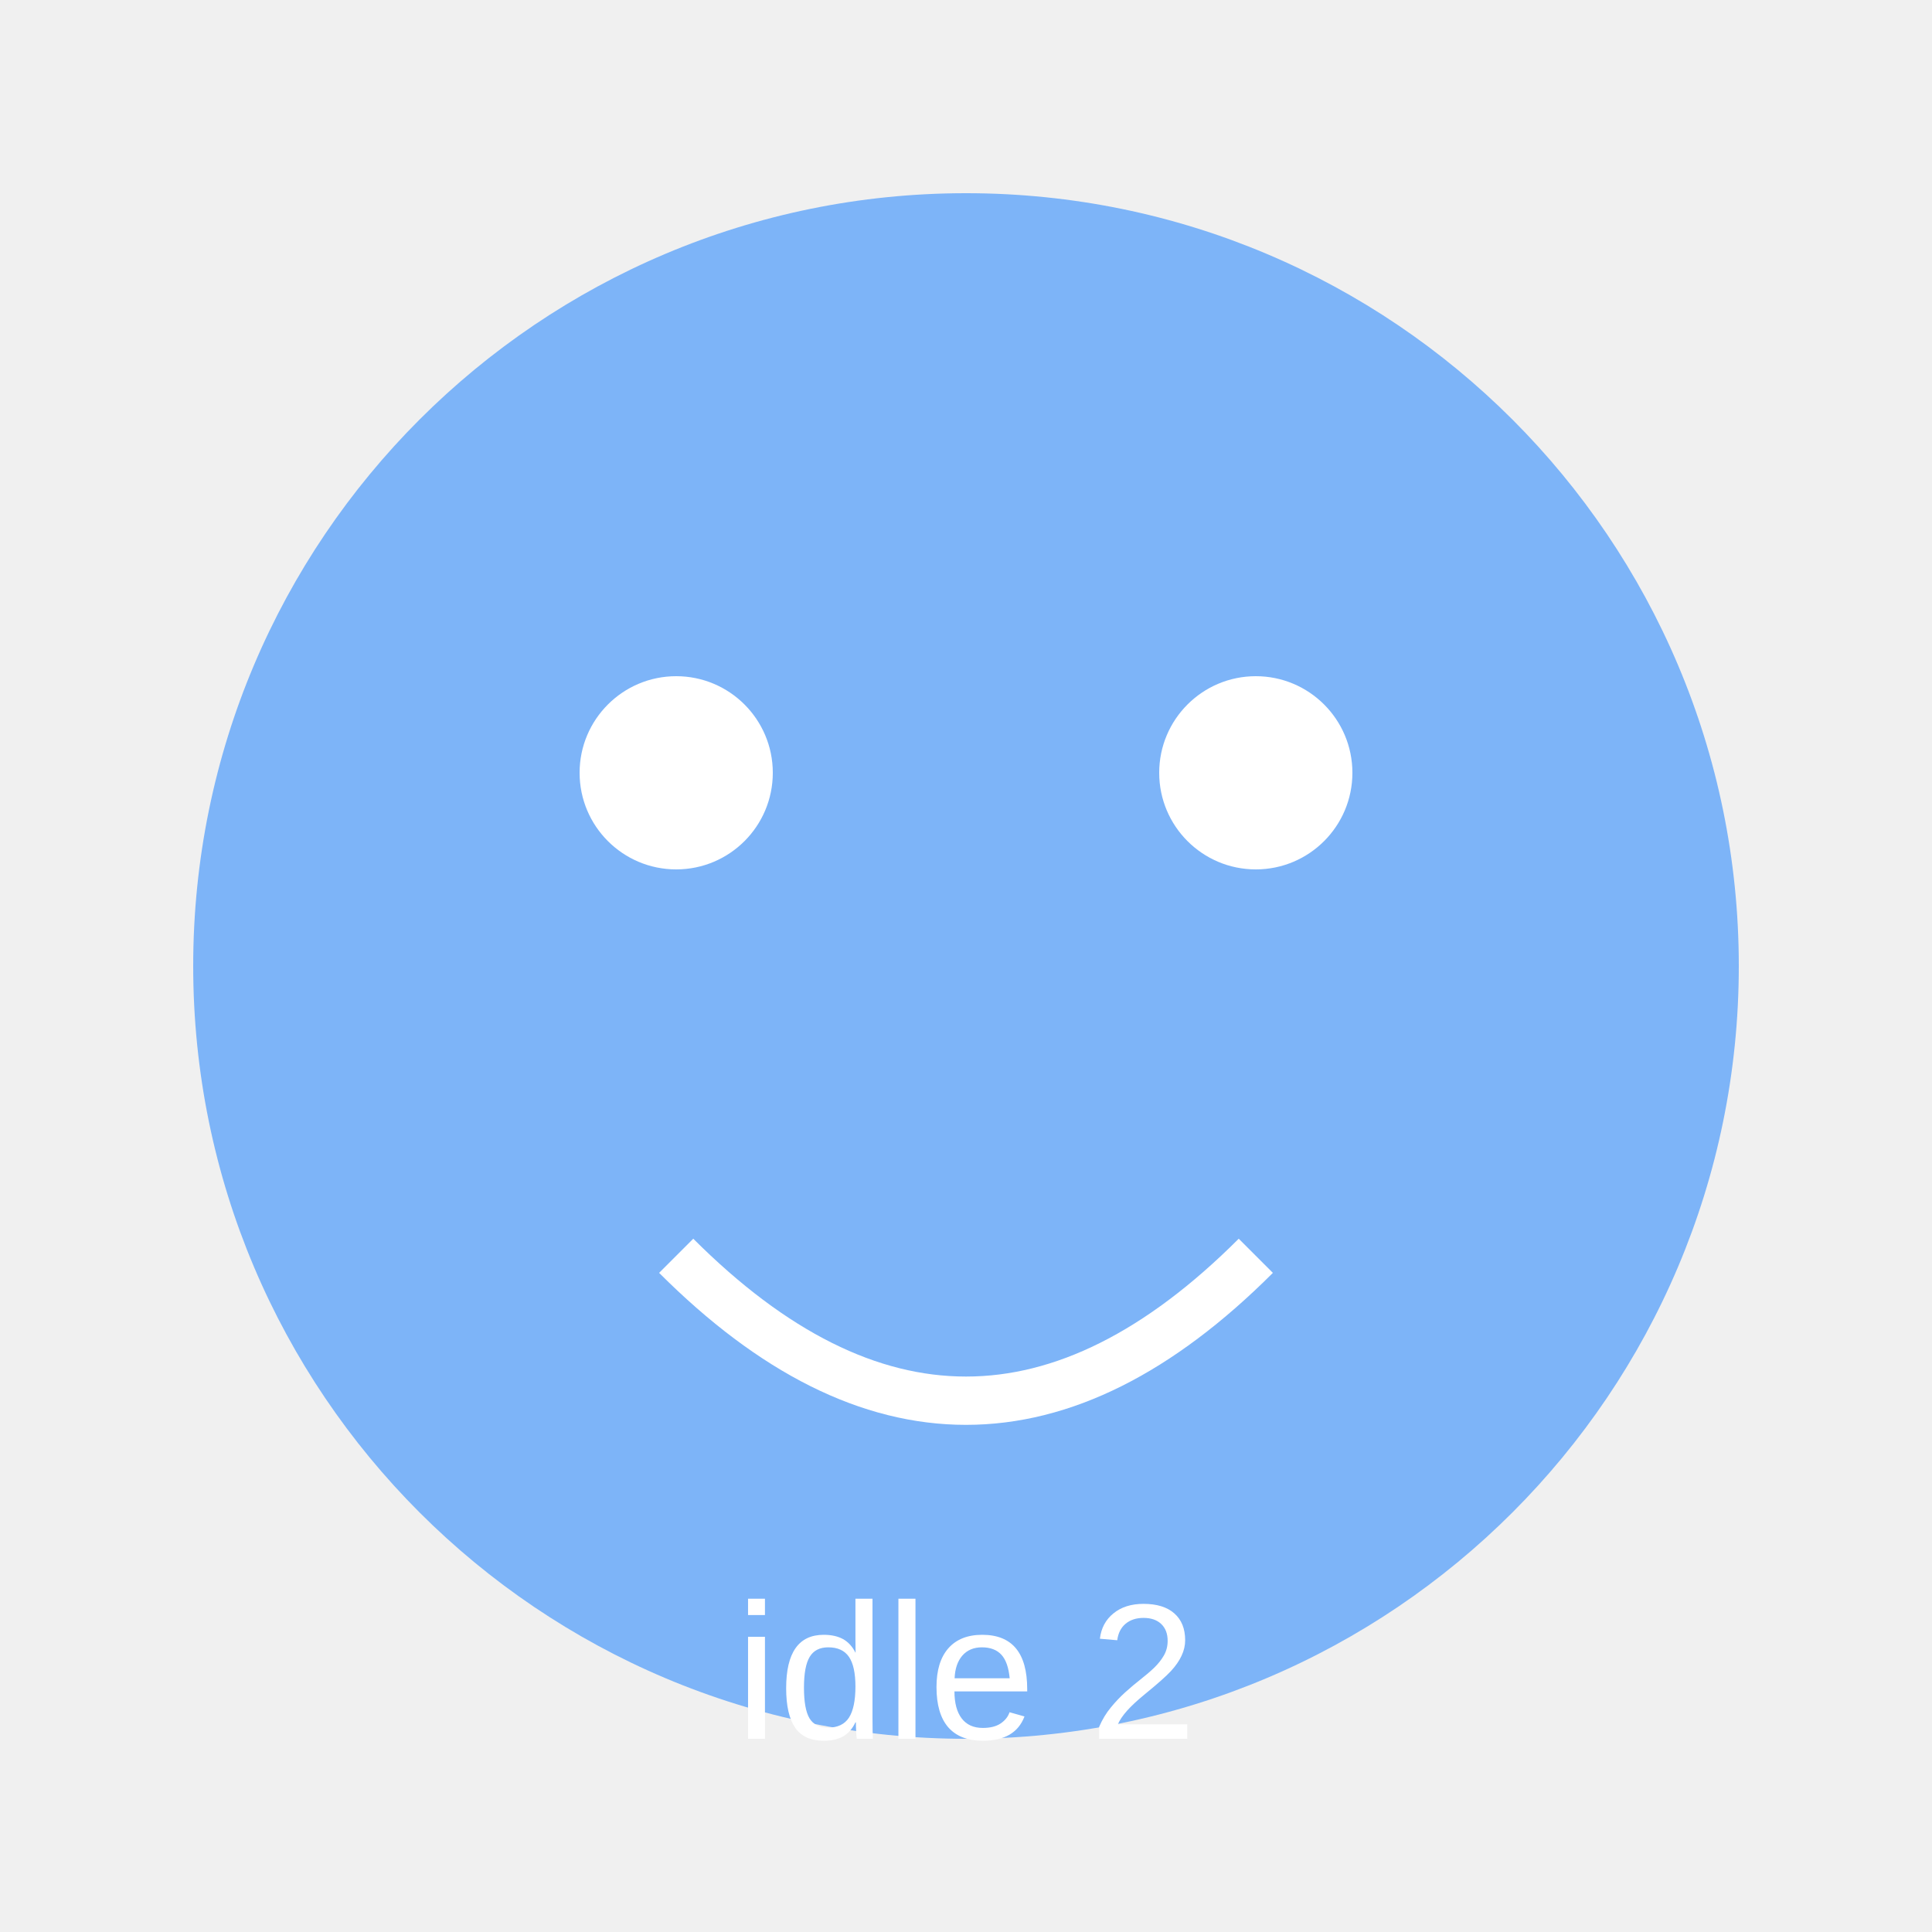
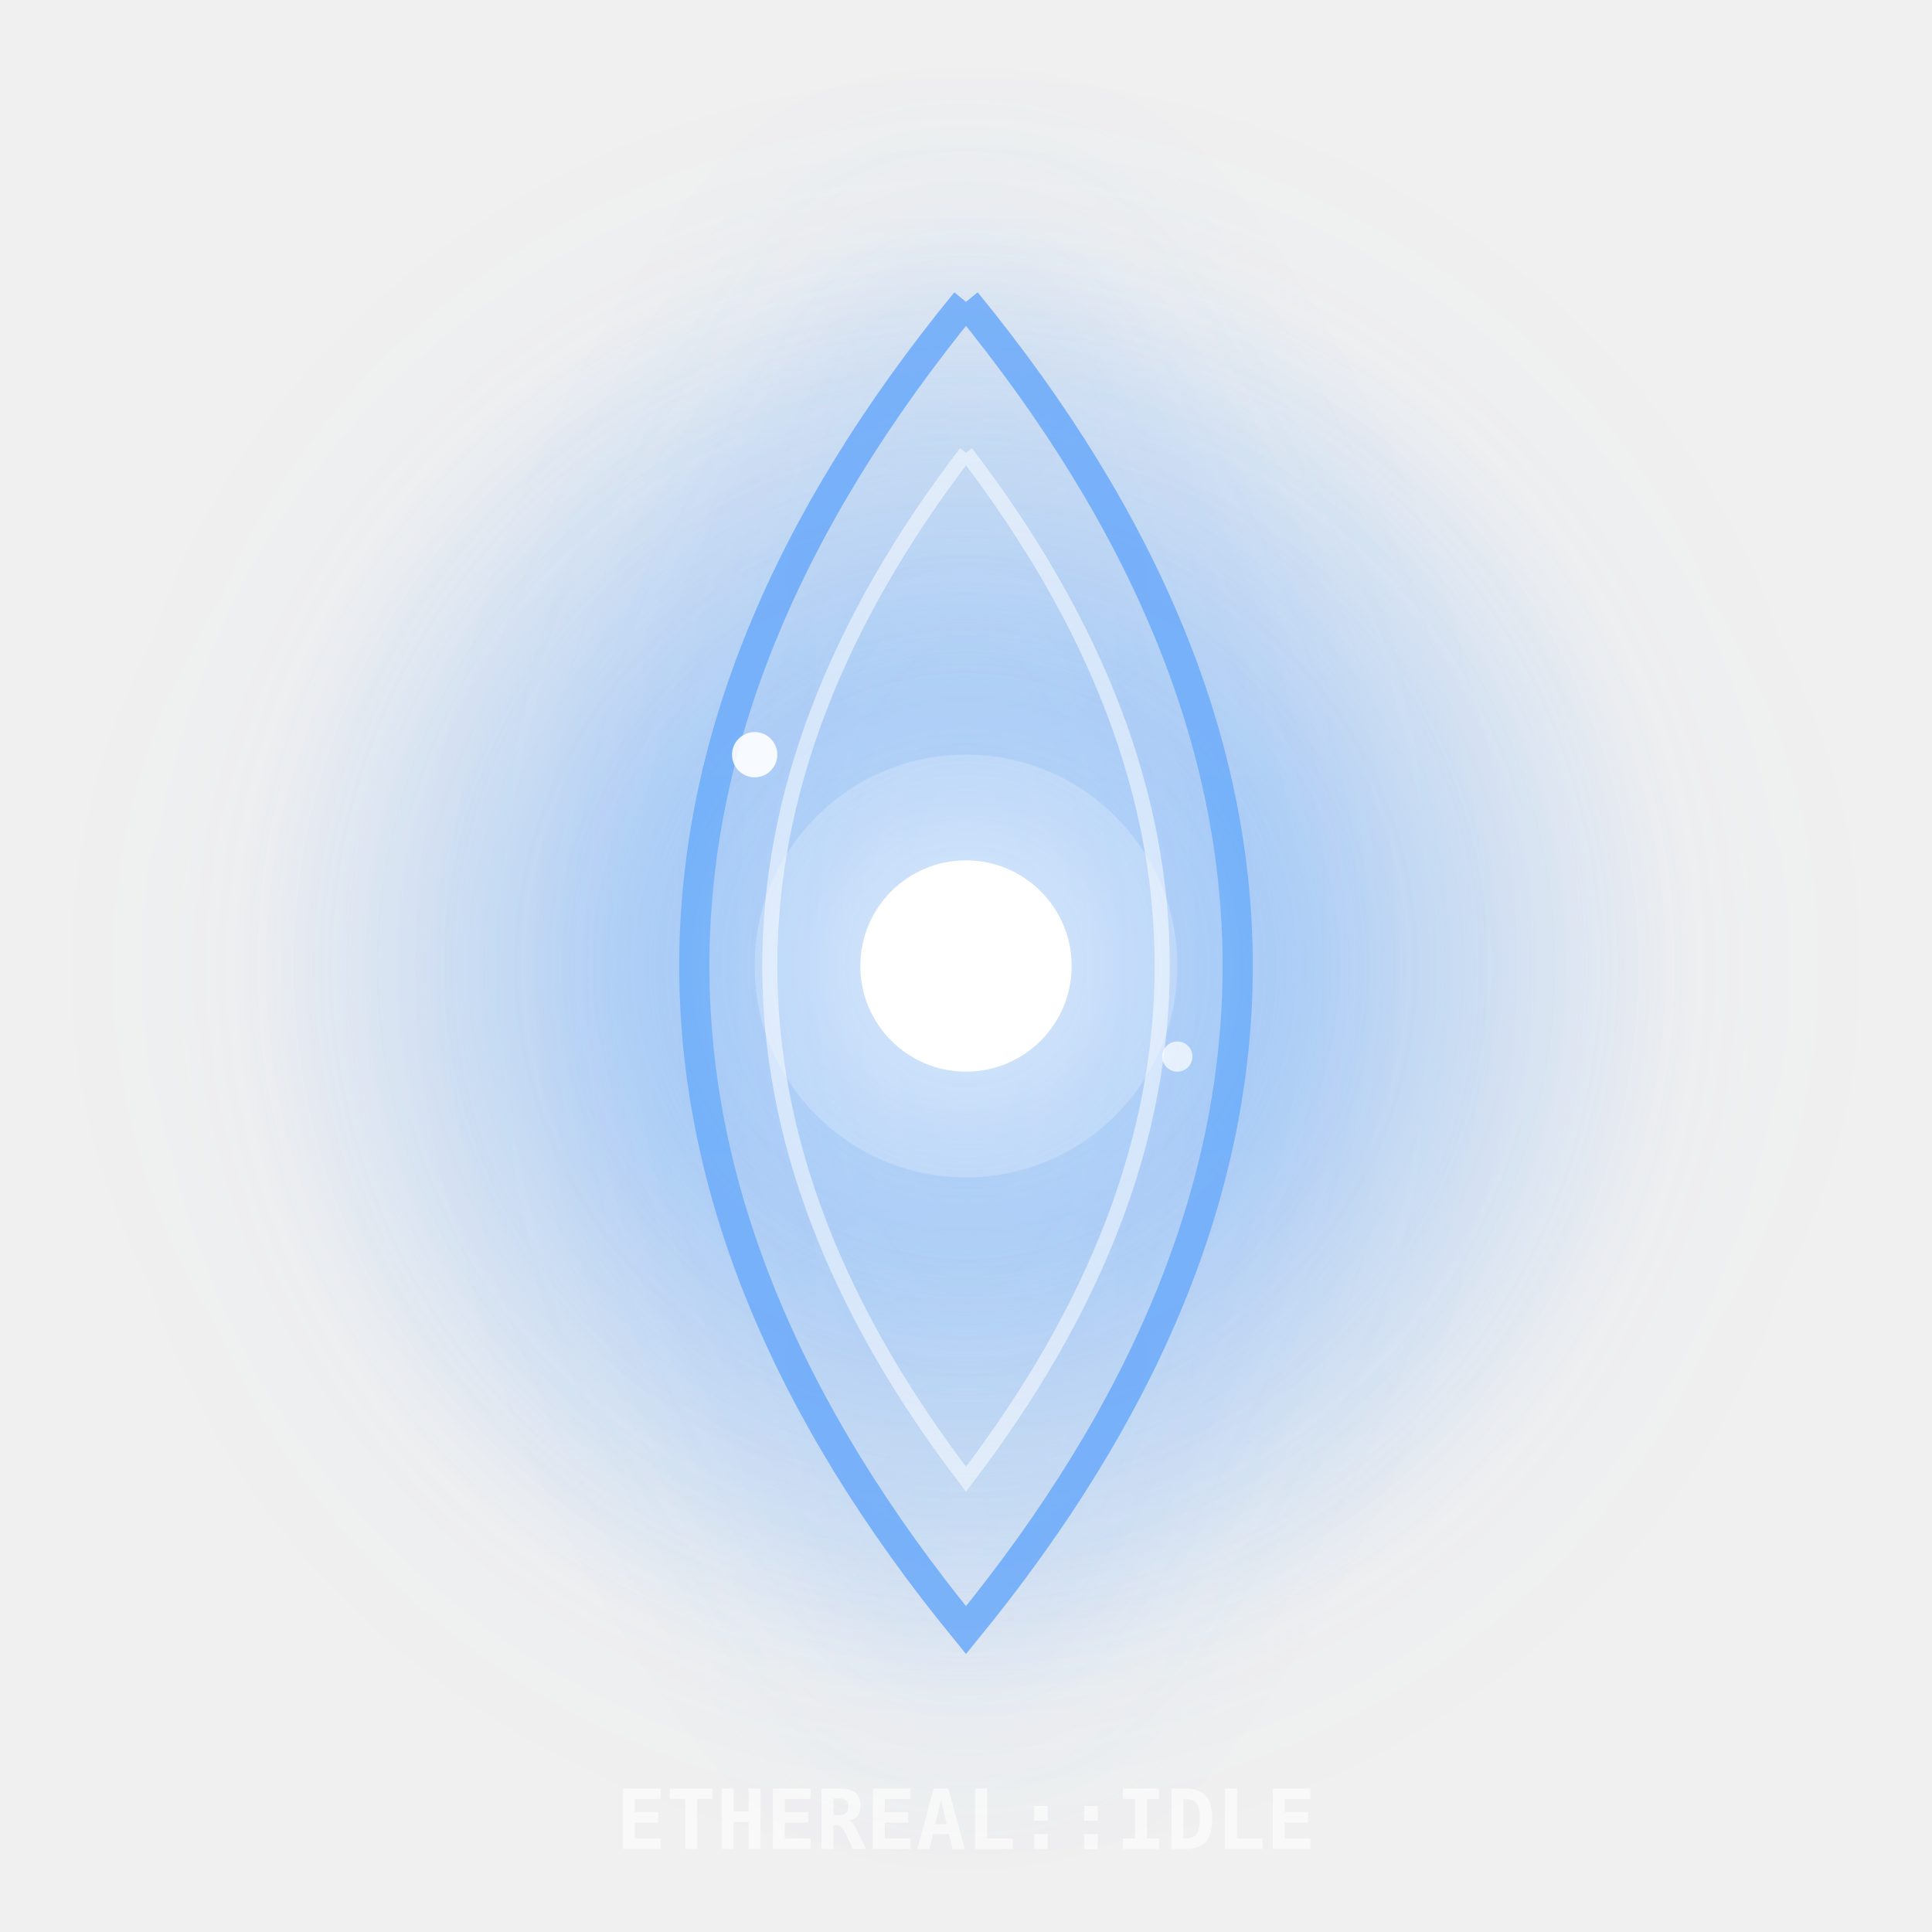
- <svg xmlns="http://www.w3.org/2000/svg" width="200" height="200">
-   <rect width="200" height="200" fill="transparent" />
-   <circle cx="100" cy="100" r="80" fill="#60A5FA" fill-opacity="0.8" />
-   <circle cx="70" cy="80" r="10" fill="white" />
-   <circle cx="130" cy="80" r="10" fill="white" />
-   <path d="M 70 130 Q 100 160 130 130" stroke="white" stroke-width="5" fill="none" />
-   <text x="50%" y="180" text-anchor="middle" fill="white" font-family="Arial" font-size="20">idle 2</text>
+ <svg xmlns="http://www.w3.org/2000/svg" width="256" height="256" viewBox="0 0 256 256">
+   <defs>
+     <filter id="glow" x="-100%" y="-100%" width="300%" height="300%">
+       <feGaussianBlur stdDeviation="15" result="blur" />
+       <feComposite in="SourceGraphic" in2="blur" operator="over" />
+     </filter>
+     <radialGradient id="coreGrad-idle-2" cx="50%" cy="50%" r="50%">
+       <stop offset="0%" stop-color="#60A5FA" stop-opacity="1" />
+       <stop offset="30%" stop-color="#60A5FA" stop-opacity="0.7" />
+       <stop offset="60%" stop-color="#60A5FA" stop-opacity="0.3" />
+       <stop offset="100%" stop-color="#60A5FA" stop-opacity="0" />
+     </radialGradient>
+   </defs>
+   <circle cx="128" cy="128" r="95" fill="url(#coreGrad-idle-2)" opacity="0.6" filter="url(#glow)">
+     <animate attributeName="r" values="85;105;85" dur="3s" repeatCount="indefinite" />
+     <animate attributeName="opacity" values="0.4;0.7;0.4" dur="3s" repeatCount="indefinite" />
+   </circle>
+   <path d="M128 40 Q200 128 128 216 Q56 128 128 40" fill="none" stroke="#60A5FA" stroke-width="4" stroke-opacity="0.8" filter="url(#glow)">
+     <animate attributeName="d" values="M128 40 Q200 128 128 216 Q56 128 128 40;                      M128 20 Q260 128 128 236 Q-4 128 128 20;                      M128 40 Q200 128 128 216 Q56 128 128 40" dur="4s" repeatCount="indefinite" />
+   </path>
+   <path d="M128 60 Q180 128 128 196 Q76 128 128 60" fill="none" stroke="white" stroke-width="2" stroke-opacity="0.5" filter="url(#glow)">
+     <animate attributeName="d" values="M128 60 Q180 128 128 196 Q76 128 128 60;                      M128 40 Q220 128 128 216 Q36 128 128 40;                      M128 60 Q180 128 128 196 Q76 128 128 60" dur="6s" repeatCount="indefinite" />
+   </path>
+   <g filter="url(#glow)">
+     <circle cx="128" cy="128" r="28" fill="white" opacity="0.2" />
+     <circle cx="128" cy="128" r="14" fill="white" opacity="1">
+       <animate attributeName="opacity" values="0.7;1;0.7" dur="1s" repeatCount="indefinite" />
+       <animate attributeName="r" values="12;16;12" dur="1s" repeatCount="indefinite" />
+     </circle>
+   </g>
+   <circle cx="100" cy="100" r="3" fill="white" opacity="0.9">
+     <animate attributeName="cy" values="100;70;100" dur="2s" repeatCount="indefinite" />
+   </circle>
+   <circle cx="156" cy="140" r="2" fill="white" opacity="0.7">
+     <animate attributeName="cy" values="140;170;140" dur="3s" repeatCount="indefinite" />
+   </circle>
+   <text x="128" y="245" text-anchor="middle" fill="white" font-family="monospace" font-size="11" font-weight="bold" opacity="0.6">
+     ETHEREAL::IDLE
+   </text>
</svg>
